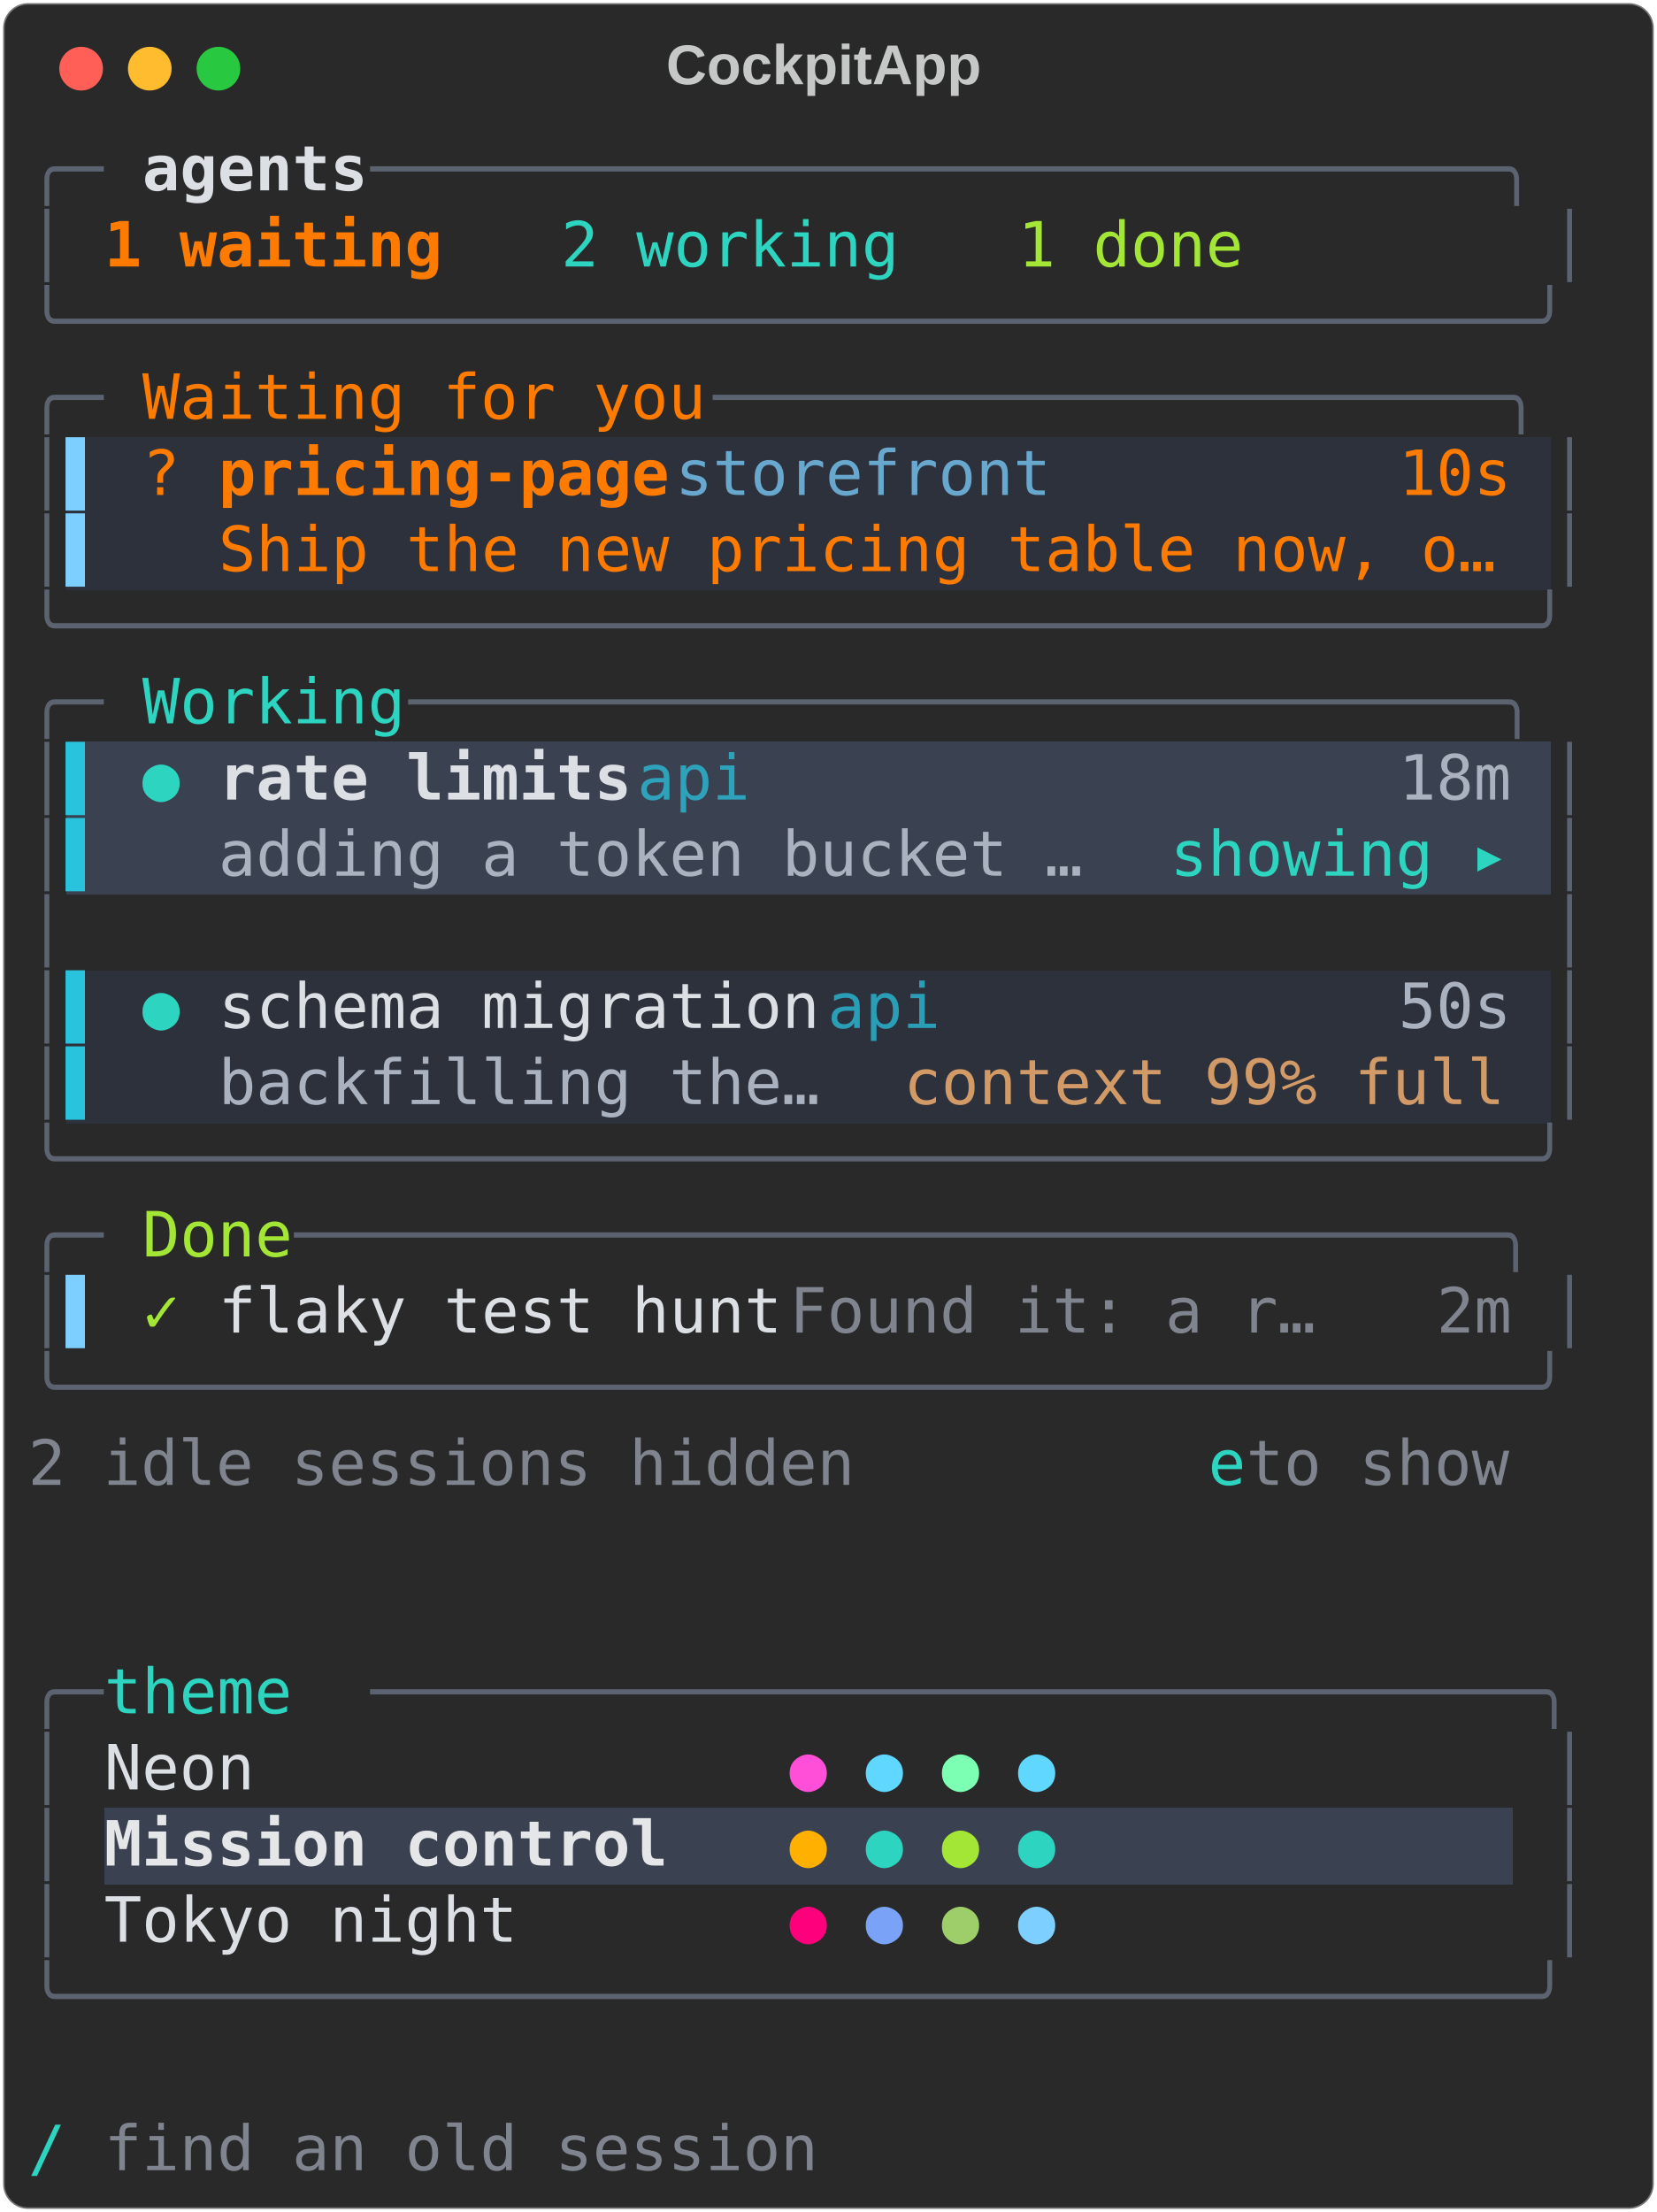
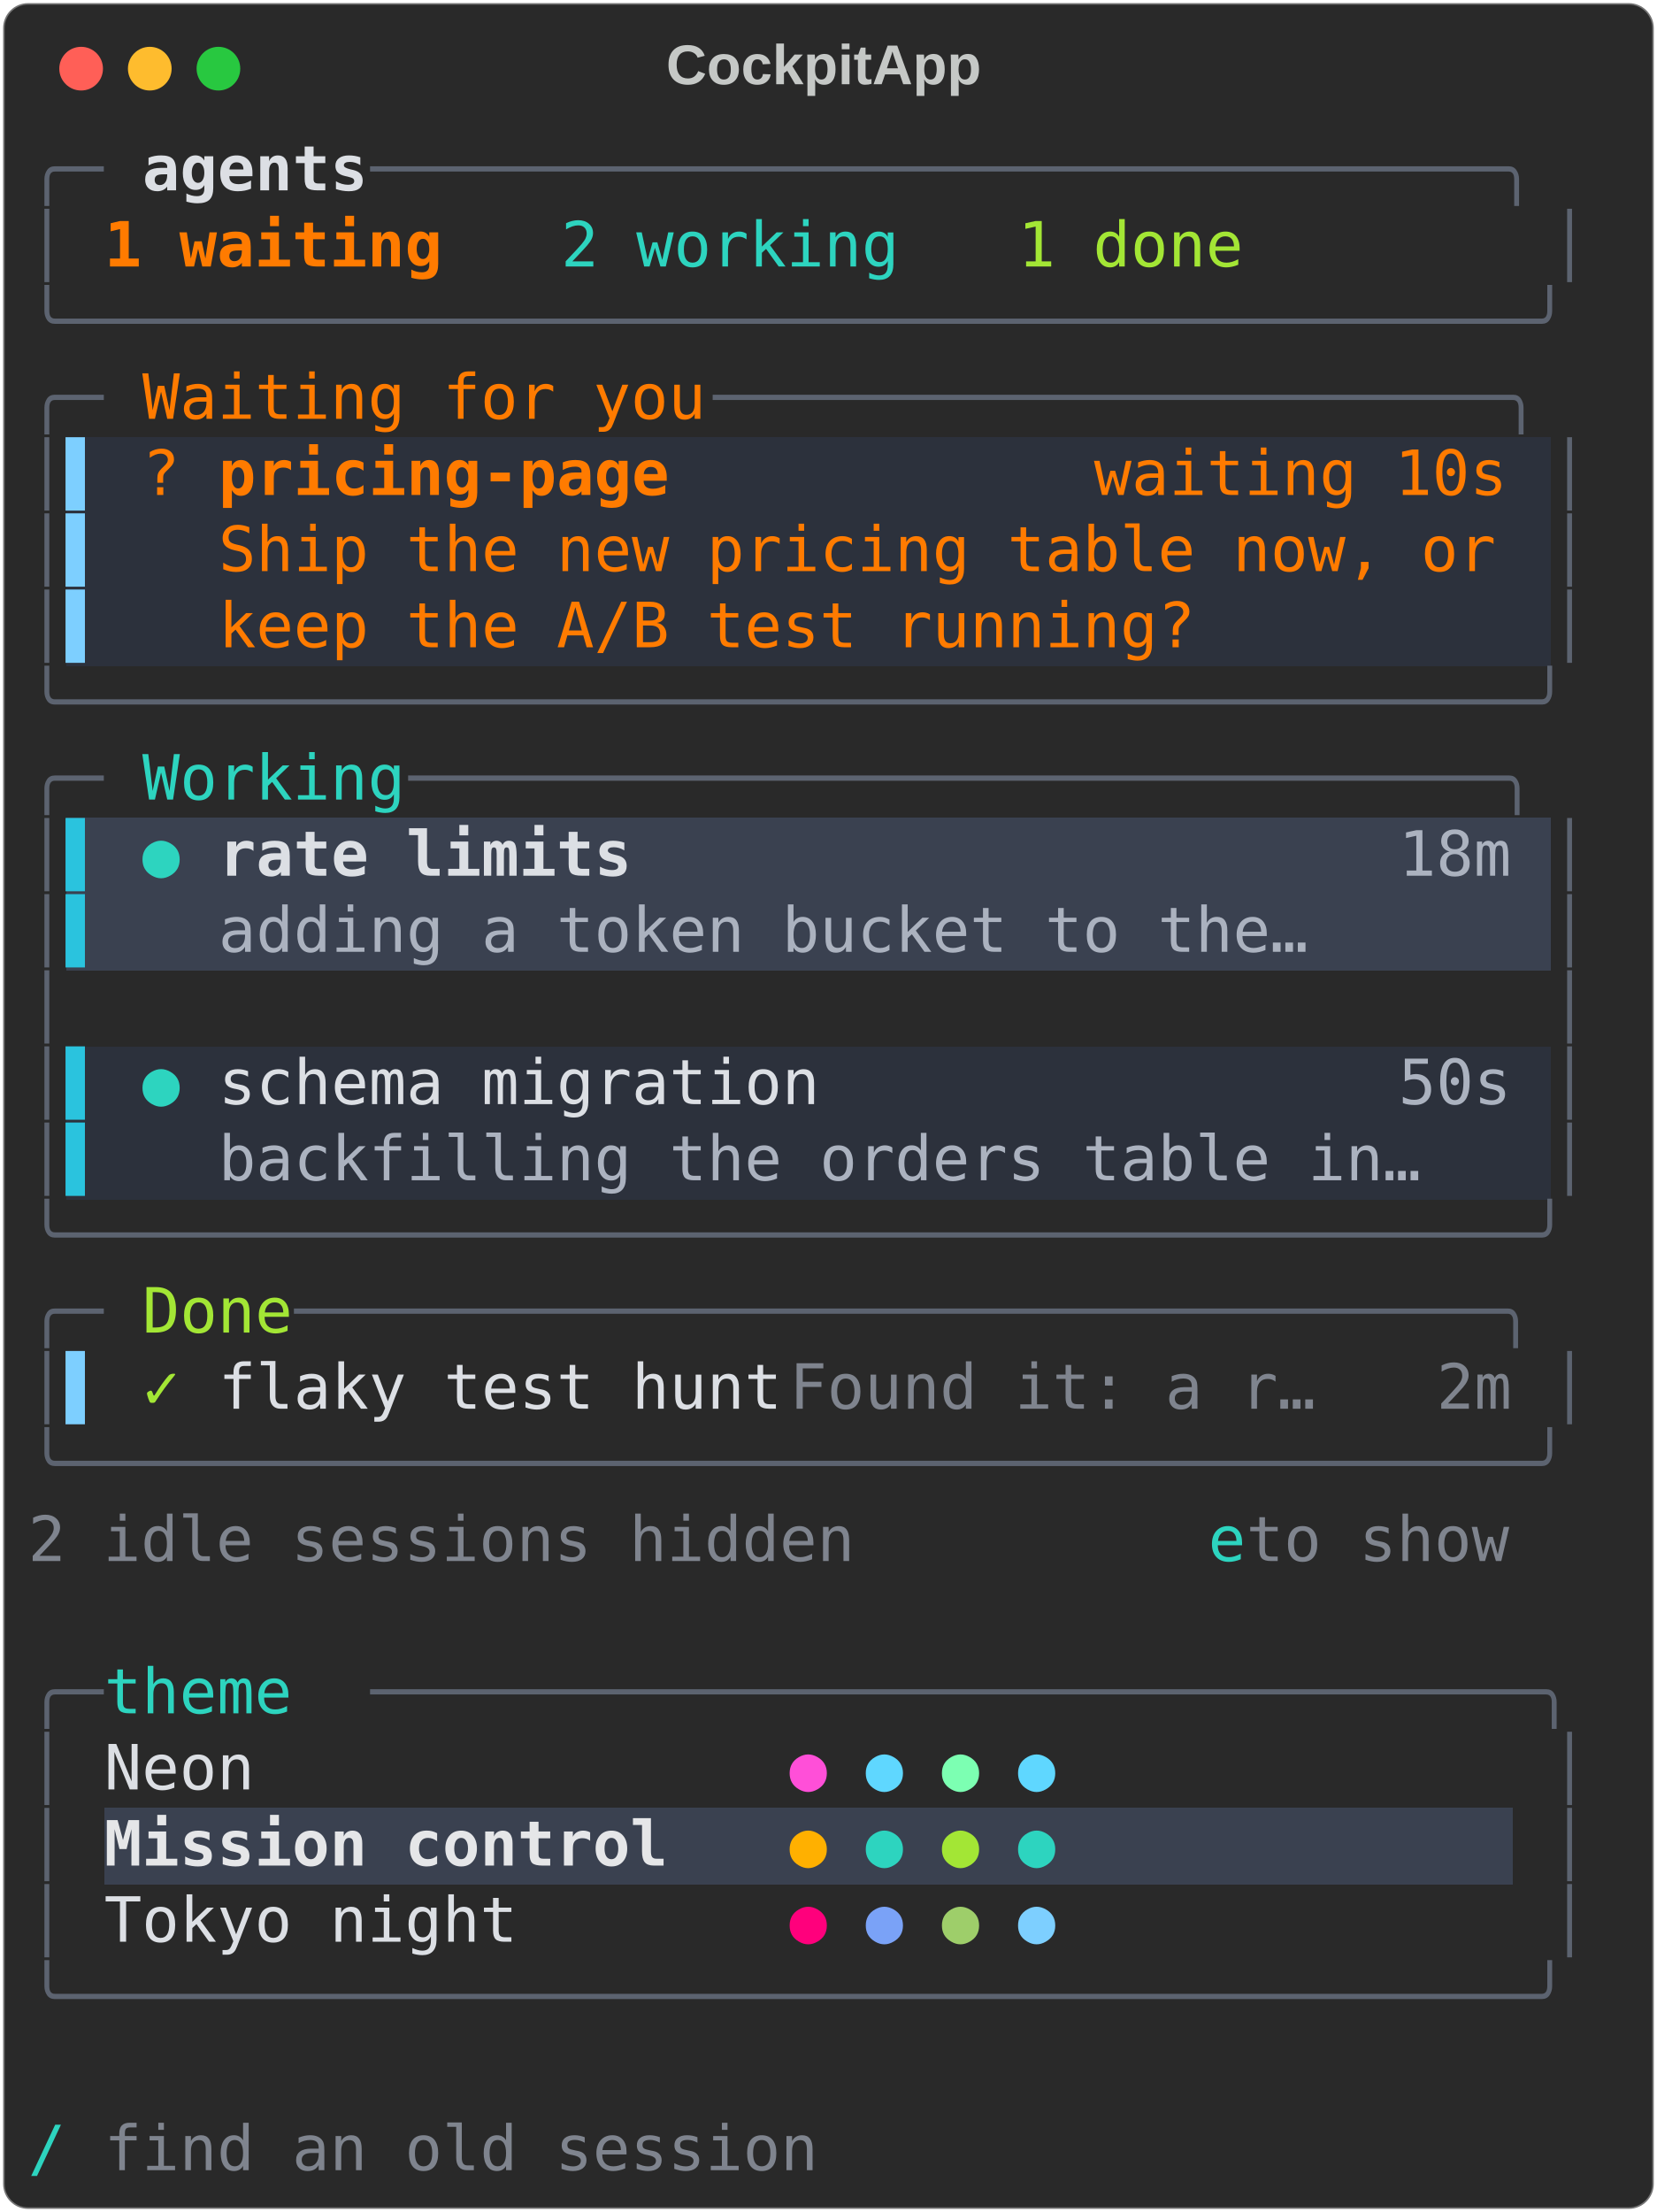
<svg xmlns="http://www.w3.org/2000/svg" class="rich-terminal" viewBox="0 0 531 708.8">
  <style>

    @font-face {
        font-family: "Fira Code";
        src: local("FiraCode-Regular"),
                url("https://cdnjs.cloudflare.com/ajax/libs/firacode/6.2.0/woff2/FiraCode-Regular.woff2") format("woff2"),
                url("https://cdnjs.cloudflare.com/ajax/libs/firacode/6.2.0/woff/FiraCode-Regular.woff") format("woff");
        font-style: normal;
        font-weight: 400;
    }
    @font-face {
        font-family: "Fira Code";
        src: local("FiraCode-Bold"),
                url("https://cdnjs.cloudflare.com/ajax/libs/firacode/6.2.0/woff2/FiraCode-Bold.woff2") format("woff2"),
                url("https://cdnjs.cloudflare.com/ajax/libs/firacode/6.2.0/woff/FiraCode-Bold.woff") format("woff");
        font-style: bold;
        font-weight: 700;
    }

    .terminal-matrix {
        font-family: Fira Code, monospace;
        font-size: 20px;
        line-height: 24.4px;
        font-variant-east-asian: full-width;
    }

    .terminal-title {
        font-size: 18px;
        font-weight: bold;
        font-family: arial;
    }

    .terminal-r1 { fill: #5c6370 }
.terminal-r2 { fill: #dcdfe4;font-weight: bold }
.terminal-r3 { fill: #c5c8c6 }
.terminal-r4 { fill: #ff7b00;font-weight: bold }
.terminal-r5 { fill: #2dd4bf }
.terminal-r6 { fill: #a3e635 }
.terminal-r7 { fill: #ff7b00 }
.terminal-r8 { fill: #7dcfff }
- .terminal-r9 { fill: #69a8ce }
- .terminal-r10 { fill: #2ac3de }
- .terminal-r11 { fill: #2ea2ba }
- .terminal-r12 { fill: #abb2bf }
- .terminal-r13 { fill: #dcdfe4 }
- .terminal-r14 { fill: #2a9eb6 }
- .terminal-r15 { fill: #d19a66 }
- .terminal-r16 { fill: #7f848e }
- .terminal-r17 { fill: #ff4fd8 }
- .terminal-r18 { fill: #5fd7ff }
- .terminal-r19 { fill: #7cffb2 }
- .terminal-r20 { fill: #e5e6e8;font-weight: bold }
- .terminal-r21 { fill: #ffb000;font-weight: bold }
- .terminal-r22 { fill: #2dd4bf;font-weight: bold }
- .terminal-r23 { fill: #a3e635;font-weight: bold }
- .terminal-r24 { fill: #ff007c }
- .terminal-r25 { fill: #7aa2f7 }
- .terminal-r26 { fill: #9ece6a }
+ .terminal-r9 { fill: #2ac3de }
+ .terminal-r10 { fill: #abb2bf }
+ .terminal-r11 { fill: #dcdfe4 }
+ .terminal-r12 { fill: #7f848e }
+ .terminal-r13 { fill: #ff4fd8 }
+ .terminal-r14 { fill: #5fd7ff }
+ .terminal-r15 { fill: #7cffb2 }
+ .terminal-r16 { fill: #e5e6e8;font-weight: bold }
+ .terminal-r17 { fill: #ffb000;font-weight: bold }
+ .terminal-r18 { fill: #2dd4bf;font-weight: bold }
+ .terminal-r19 { fill: #a3e635;font-weight: bold }
+ .terminal-r20 { fill: #ff007c }
+ .terminal-r21 { fill: #7aa2f7 }
+ .terminal-r22 { fill: #9ece6a }
    </style>
  <defs>
    <clipPath id="terminal-clip-terminal">
      <rect x="0" y="0" width="511.4" height="657.8" />
    </clipPath>
    <clipPath id="terminal-line-0">
      <rect x="0" y="1.5" width="512.4" height="24.65" />
    </clipPath>
    <clipPath id="terminal-line-1">
      <rect x="0" y="25.9" width="512.4" height="24.65" />
    </clipPath>
    <clipPath id="terminal-line-2">
      <rect x="0" y="50.3" width="512.4" height="24.65" />
    </clipPath>
    <clipPath id="terminal-line-3">
      <rect x="0" y="74.7" width="512.4" height="24.65" />
    </clipPath>
    <clipPath id="terminal-line-4">
      <rect x="0" y="99.1" width="512.4" height="24.65" />
    </clipPath>
    <clipPath id="terminal-line-5">
      <rect x="0" y="123.5" width="512.4" height="24.65" />
    </clipPath>
    <clipPath id="terminal-line-6">
      <rect x="0" y="147.9" width="512.4" height="24.65" />
    </clipPath>
    <clipPath id="terminal-line-7">
      <rect x="0" y="172.3" width="512.4" height="24.65" />
    </clipPath>
    <clipPath id="terminal-line-8">
      <rect x="0" y="196.7" width="512.4" height="24.65" />
    </clipPath>
    <clipPath id="terminal-line-9">
      <rect x="0" y="221.1" width="512.4" height="24.65" />
    </clipPath>
    <clipPath id="terminal-line-10">
      <rect x="0" y="245.5" width="512.4" height="24.65" />
    </clipPath>
    <clipPath id="terminal-line-11">
      <rect x="0" y="269.9" width="512.4" height="24.65" />
    </clipPath>
    <clipPath id="terminal-line-12">
      <rect x="0" y="294.3" width="512.4" height="24.65" />
    </clipPath>
    <clipPath id="terminal-line-13">
      <rect x="0" y="318.7" width="512.4" height="24.65" />
    </clipPath>
    <clipPath id="terminal-line-14">
      <rect x="0" y="343.1" width="512.4" height="24.65" />
    </clipPath>
    <clipPath id="terminal-line-15">
      <rect x="0" y="367.5" width="512.4" height="24.65" />
    </clipPath>
    <clipPath id="terminal-line-16">
      <rect x="0" y="391.9" width="512.4" height="24.65" />
    </clipPath>
    <clipPath id="terminal-line-17">
      <rect x="0" y="416.3" width="512.4" height="24.65" />
    </clipPath>
    <clipPath id="terminal-line-18">
      <rect x="0" y="440.7" width="512.4" height="24.65" />
    </clipPath>
    <clipPath id="terminal-line-19">
      <rect x="0" y="465.1" width="512.4" height="24.65" />
    </clipPath>
    <clipPath id="terminal-line-20">
      <rect x="0" y="489.5" width="512.4" height="24.65" />
    </clipPath>
    <clipPath id="terminal-line-21">
      <rect x="0" y="513.9" width="512.4" height="24.65" />
    </clipPath>
    <clipPath id="terminal-line-22">
      <rect x="0" y="538.3" width="512.4" height="24.65" />
    </clipPath>
    <clipPath id="terminal-line-23">
      <rect x="0" y="562.7" width="512.4" height="24.65" />
    </clipPath>
    <clipPath id="terminal-line-24">
      <rect x="0" y="587.1" width="512.4" height="24.65" />
    </clipPath>
    <clipPath id="terminal-line-25">
      <rect x="0" y="611.5" width="512.4" height="24.65" />
    </clipPath>
  </defs>
  <rect fill="#292929" stroke="rgba(255,255,255,0.35)" stroke-width="1" x="1" y="1" width="529" height="706.8" rx="8" />
  <text class="terminal-title" fill="#c5c8c6" text-anchor="middle" x="264" y="27">CockpitApp</text>
  <g transform="translate(26,22)">
    <circle cx="0" cy="0" r="7" fill="#ff5f57" />
    <circle cx="22" cy="0" r="7" fill="#febc2e" />
    <circle cx="44" cy="0" r="7" fill="#28c840" />
  </g>
  <g transform="translate(9, 41)" clip-path="url(#terminal-clip-terminal)">
    <rect fill="#2c313c" x="12.2" y="99.1" width="12.2" height="24.65" shape-rendering="crispEdges" />
    <rect fill="#2c313c" x="24.4" y="99.1" width="12.2" height="24.65" shape-rendering="crispEdges" />
    <rect fill="#2c313c" x="36.6" y="99.1" width="24.4" height="24.65" shape-rendering="crispEdges" />
    <rect fill="#2c313c" x="61" y="99.1" width="146.4" height="24.65" shape-rendering="crispEdges" />
-     <rect fill="#2c313c" x="207.4" y="99.1" width="146.4" height="24.65" shape-rendering="crispEdges" />
-     <rect fill="#2c313c" x="353.8" y="99.1" width="85.4" height="24.65" shape-rendering="crispEdges" />
-     <rect fill="#2c313c" x="439.2" y="99.1" width="48.8" height="24.65" shape-rendering="crispEdges" />
+     <rect fill="#2c313c" x="207.4" y="99.1" width="134.2" height="24.65" shape-rendering="crispEdges" />
+     <rect fill="#2c313c" x="341.6" y="99.1" width="146.4" height="24.65" shape-rendering="crispEdges" />
    <rect fill="#2c313c" x="12.2" y="123.5" width="12.2" height="24.65" shape-rendering="crispEdges" />
    <rect fill="#2c313c" x="24.4" y="123.5" width="36.6" height="24.65" shape-rendering="crispEdges" />
    <rect fill="#2c313c" x="61" y="123.5" width="414.8" height="24.65" shape-rendering="crispEdges" />
    <rect fill="#2c313c" x="475.8" y="123.5" width="12.2" height="24.65" shape-rendering="crispEdges" />
-     <rect fill="#3a4150" x="12.2" y="196.7" width="12.2" height="24.65" shape-rendering="crispEdges" />
-     <rect fill="#3a4150" x="24.4" y="196.7" width="12.2" height="24.65" shape-rendering="crispEdges" />
-     <rect fill="#3a4150" x="36.6" y="196.7" width="24.4" height="24.65" shape-rendering="crispEdges" />
-     <rect fill="#3a4150" x="61" y="196.7" width="134.2" height="24.65" shape-rendering="crispEdges" />
-     <rect fill="#3a4150" x="195.2" y="196.7" width="61" height="24.65" shape-rendering="crispEdges" />
-     <rect fill="#3a4150" x="256.2" y="196.7" width="183" height="24.65" shape-rendering="crispEdges" />
-     <rect fill="#3a4150" x="439.2" y="196.7" width="48.8" height="24.65" shape-rendering="crispEdges" />
+     <rect fill="#2c313c" x="12.2" y="147.9" width="12.2" height="24.65" shape-rendering="crispEdges" />
+     <rect fill="#2c313c" x="24.4" y="147.9" width="36.6" height="24.65" shape-rendering="crispEdges" />
+     <rect fill="#2c313c" x="61" y="147.9" width="317.2" height="24.65" shape-rendering="crispEdges" />
+     <rect fill="#2c313c" x="378.2" y="147.9" width="109.8" height="24.65" shape-rendering="crispEdges" />
    <rect fill="#3a4150" x="12.2" y="221.1" width="12.2" height="24.65" shape-rendering="crispEdges" />
-     <rect fill="#3a4150" x="24.4" y="221.1" width="36.6" height="24.65" shape-rendering="crispEdges" />
-     <rect fill="#3a4150" x="61" y="221.1" width="280.6" height="24.65" shape-rendering="crispEdges" />
-     <rect fill="#3a4150" x="341.6" y="221.1" width="24.4" height="24.65" shape-rendering="crispEdges" />
-     <rect fill="#3a4150" x="366" y="221.1" width="109.8" height="24.65" shape-rendering="crispEdges" />
-     <rect fill="#3a4150" x="475.8" y="221.1" width="12.2" height="24.65" shape-rendering="crispEdges" />
-     <rect fill="#2c313c" x="12.2" y="269.9" width="12.2" height="24.65" shape-rendering="crispEdges" />
-     <rect fill="#2c313c" x="24.4" y="269.9" width="12.2" height="24.65" shape-rendering="crispEdges" />
-     <rect fill="#2c313c" x="36.6" y="269.9" width="24.4" height="24.65" shape-rendering="crispEdges" />
-     <rect fill="#2c313c" x="61" y="269.9" width="195.2" height="24.65" shape-rendering="crispEdges" />
-     <rect fill="#2c313c" x="256.2" y="269.9" width="61" height="24.65" shape-rendering="crispEdges" />
-     <rect fill="#2c313c" x="317.2" y="269.9" width="122" height="24.65" shape-rendering="crispEdges" />
-     <rect fill="#2c313c" x="439.2" y="269.9" width="48.8" height="24.65" shape-rendering="crispEdges" />
+     <rect fill="#3a4150" x="24.4" y="221.1" width="12.2" height="24.65" shape-rendering="crispEdges" />
+     <rect fill="#3a4150" x="36.6" y="221.1" width="24.4" height="24.65" shape-rendering="crispEdges" />
+     <rect fill="#3a4150" x="61" y="221.1" width="134.2" height="24.65" shape-rendering="crispEdges" />
+     <rect fill="#3a4150" x="195.2" y="221.1" width="244" height="24.65" shape-rendering="crispEdges" />
+     <rect fill="#3a4150" x="439.2" y="221.1" width="48.8" height="24.65" shape-rendering="crispEdges" />
+     <rect fill="#3a4150" x="12.2" y="245.5" width="12.2" height="24.65" shape-rendering="crispEdges" />
+     <rect fill="#3a4150" x="24.4" y="245.5" width="36.6" height="24.65" shape-rendering="crispEdges" />
+     <rect fill="#3a4150" x="61" y="245.5" width="353.8" height="24.65" shape-rendering="crispEdges" />
+     <rect fill="#3a4150" x="414.8" y="245.5" width="73.2" height="24.65" shape-rendering="crispEdges" />
    <rect fill="#2c313c" x="12.2" y="294.3" width="12.2" height="24.65" shape-rendering="crispEdges" />
-     <rect fill="#2c313c" x="24.4" y="294.3" width="36.6" height="24.65" shape-rendering="crispEdges" />
+     <rect fill="#2c313c" x="24.4" y="294.3" width="12.2" height="24.65" shape-rendering="crispEdges" />
+     <rect fill="#2c313c" x="36.6" y="294.3" width="24.4" height="24.65" shape-rendering="crispEdges" />
    <rect fill="#2c313c" x="61" y="294.3" width="195.2" height="24.65" shape-rendering="crispEdges" />
-     <rect fill="#2c313c" x="256.2" y="294.3" width="24.4" height="24.65" shape-rendering="crispEdges" />
-     <rect fill="#2c313c" x="280.6" y="294.3" width="195.2" height="24.65" shape-rendering="crispEdges" />
-     <rect fill="#2c313c" x="475.8" y="294.3" width="12.2" height="24.65" shape-rendering="crispEdges" />
+     <rect fill="#2c313c" x="256.2" y="294.3" width="183" height="24.65" shape-rendering="crispEdges" />
+     <rect fill="#2c313c" x="439.2" y="294.3" width="48.8" height="24.65" shape-rendering="crispEdges" />
+     <rect fill="#2c313c" x="12.2" y="318.7" width="12.2" height="24.65" shape-rendering="crispEdges" />
+     <rect fill="#2c313c" x="24.4" y="318.7" width="36.6" height="24.65" shape-rendering="crispEdges" />
+     <rect fill="#2c313c" x="61" y="318.7" width="390.4" height="24.65" shape-rendering="crispEdges" />
+     <rect fill="#2c313c" x="451.4" y="318.7" width="36.6" height="24.65" shape-rendering="crispEdges" />
    <rect fill="#3a4150" x="24.4" y="538.3" width="219.6" height="24.65" shape-rendering="crispEdges" />
    <rect fill="#3a4150" x="244" y="538.3" width="24.4" height="24.65" shape-rendering="crispEdges" />
    <rect fill="#3a4150" x="268.4" y="538.3" width="24.4" height="24.65" shape-rendering="crispEdges" />
    <rect fill="#3a4150" x="292.8" y="538.3" width="24.4" height="24.65" shape-rendering="crispEdges" />
    <rect fill="#3a4150" x="317.2" y="538.3" width="24.4" height="24.65" shape-rendering="crispEdges" />
    <rect fill="#3a4150" x="341.6" y="538.3" width="134.2" height="24.65" shape-rendering="crispEdges" />
    <g class="terminal-matrix">
      <text class="terminal-r1" x="0" y="20" textLength="36.6" clip-path="url(#terminal-line-0)">╭─ </text>
      <text class="terminal-r2" x="36.6" y="20" textLength="73.2" clip-path="url(#terminal-line-0)">agents</text>
      <text class="terminal-r1" x="109.8" y="20" textLength="390.4" clip-path="url(#terminal-line-0)"> ──────────────────────────────╮</text>
      <text class="terminal-r3" x="512.4" y="20" textLength="12.2" clip-path="url(#terminal-line-0)">
</text>
      <text class="terminal-r1" x="0" y="44.4" textLength="12.2" clip-path="url(#terminal-line-1)">│</text>
      <text class="terminal-r4" x="24.4" y="44.4" textLength="109.8" clip-path="url(#terminal-line-1)">1 waiting</text>
      <text class="terminal-r5" x="170.8" y="44.4" textLength="109.8" clip-path="url(#terminal-line-1)">2 working</text>
      <text class="terminal-r6" x="317.2" y="44.4" textLength="73.2" clip-path="url(#terminal-line-1)">1 done</text>
      <text class="terminal-r1" x="488" y="44.4" textLength="12.2" clip-path="url(#terminal-line-1)">│</text>
      <text class="terminal-r3" x="512.4" y="44.4" textLength="12.2" clip-path="url(#terminal-line-1)">
</text>
      <text class="terminal-r1" x="0" y="68.8" textLength="500.2" clip-path="url(#terminal-line-2)">╰───────────────────────────────────────╯</text>
      <text class="terminal-r3" x="512.4" y="68.8" textLength="12.2" clip-path="url(#terminal-line-2)">
</text>
      <text class="terminal-r1" x="0" y="93.2" textLength="36.6" clip-path="url(#terminal-line-3)">╭─ </text>
      <text class="terminal-r7" x="36.6" y="93.2" textLength="183" clip-path="url(#terminal-line-3)">Waiting for you</text>
      <text class="terminal-r1" x="219.6" y="93.2" textLength="280.6" clip-path="url(#terminal-line-3)"> ─────────────────────╮</text>
      <text class="terminal-r3" x="512.4" y="93.2" textLength="12.2" clip-path="url(#terminal-line-3)">
</text>
      <text class="terminal-r1" x="0" y="117.6" textLength="12.2" clip-path="url(#terminal-line-4)">│</text>
      <text class="terminal-r8" x="12.2" y="117.6" textLength="12.2" clip-path="url(#terminal-line-4)">▌</text>
      <text class="terminal-r7" x="36.6" y="117.6" textLength="24.4" clip-path="url(#terminal-line-4)">? </text>
      <text class="terminal-r4" x="61" y="117.6" textLength="146.4" clip-path="url(#terminal-line-4)">pricing-page</text>
-       <text class="terminal-r9" x="207.4" y="117.6" textLength="146.4" clip-path="url(#terminal-line-4)">  storefront</text>
-       <text class="terminal-r7" x="439.2" y="117.6" textLength="48.8" clip-path="url(#terminal-line-4)">10s </text>
+       <text class="terminal-r7" x="341.6" y="117.6" textLength="146.4" clip-path="url(#terminal-line-4)">waiting 10s </text>
      <text class="terminal-r1" x="488" y="117.6" textLength="12.2" clip-path="url(#terminal-line-4)">│</text>
      <text class="terminal-r3" x="512.4" y="117.6" textLength="12.2" clip-path="url(#terminal-line-4)">
</text>
      <text class="terminal-r1" x="0" y="142" textLength="12.2" clip-path="url(#terminal-line-5)">│</text>
      <text class="terminal-r8" x="12.2" y="142" textLength="12.2" clip-path="url(#terminal-line-5)">▌</text>
-       <text class="terminal-r7" x="61" y="142" textLength="414.8" clip-path="url(#terminal-line-5)">Ship the new pricing table now, o…</text>
+       <text class="terminal-r7" x="61" y="142" textLength="414.8" clip-path="url(#terminal-line-5)">Ship the new pricing table now, or</text>
      <text class="terminal-r1" x="488" y="142" textLength="12.2" clip-path="url(#terminal-line-5)">│</text>
      <text class="terminal-r3" x="512.4" y="142" textLength="12.2" clip-path="url(#terminal-line-5)">
</text>
-       <text class="terminal-r1" x="0" y="166.4" textLength="500.2" clip-path="url(#terminal-line-6)">╰───────────────────────────────────────╯</text>
+       <text class="terminal-r1" x="0" y="166.4" textLength="12.2" clip-path="url(#terminal-line-6)">│</text>
+       <text class="terminal-r8" x="12.2" y="166.4" textLength="12.2" clip-path="url(#terminal-line-6)">▌</text>
+       <text class="terminal-r7" x="61" y="166.4" textLength="317.2" clip-path="url(#terminal-line-6)">keep the A/B test running?</text>
+       <text class="terminal-r1" x="488" y="166.4" textLength="12.2" clip-path="url(#terminal-line-6)">│</text>
      <text class="terminal-r3" x="512.4" y="166.4" textLength="12.2" clip-path="url(#terminal-line-6)">
</text>
-       <text class="terminal-r1" x="0" y="190.8" textLength="36.6" clip-path="url(#terminal-line-7)">╭─ </text>
-       <text class="terminal-r5" x="36.6" y="190.8" textLength="85.4" clip-path="url(#terminal-line-7)">Working</text>
-       <text class="terminal-r1" x="122" y="190.8" textLength="378.2" clip-path="url(#terminal-line-7)"> ─────────────────────────────╮</text>
+       <text class="terminal-r1" x="0" y="190.8" textLength="500.2" clip-path="url(#terminal-line-7)">╰───────────────────────────────────────╯</text>
      <text class="terminal-r3" x="512.4" y="190.8" textLength="12.2" clip-path="url(#terminal-line-7)">
</text>
-       <text class="terminal-r1" x="0" y="215.2" textLength="12.2" clip-path="url(#terminal-line-8)">│</text>
-       <text class="terminal-r10" x="12.2" y="215.2" textLength="12.2" clip-path="url(#terminal-line-8)">▌</text>
-       <text class="terminal-r5" x="36.6" y="215.2" textLength="24.4" clip-path="url(#terminal-line-8)">● </text>
-       <text class="terminal-r2" x="61" y="215.2" textLength="134.2" clip-path="url(#terminal-line-8)">rate limits</text>
-       <text class="terminal-r11" x="195.2" y="215.2" textLength="61" clip-path="url(#terminal-line-8)">  api</text>
-       <text class="terminal-r12" x="439.2" y="215.2" textLength="48.8" clip-path="url(#terminal-line-8)">18m </text>
-       <text class="terminal-r1" x="488" y="215.2" textLength="12.2" clip-path="url(#terminal-line-8)">│</text>
+       <text class="terminal-r1" x="0" y="215.2" textLength="36.6" clip-path="url(#terminal-line-8)">╭─ </text>
+       <text class="terminal-r5" x="36.6" y="215.2" textLength="85.4" clip-path="url(#terminal-line-8)">Working</text>
+       <text class="terminal-r1" x="122" y="215.2" textLength="378.2" clip-path="url(#terminal-line-8)"> ─────────────────────────────╮</text>
      <text class="terminal-r3" x="512.4" y="215.2" textLength="12.2" clip-path="url(#terminal-line-8)">
</text>
      <text class="terminal-r1" x="0" y="239.6" textLength="12.2" clip-path="url(#terminal-line-9)">│</text>
-       <text class="terminal-r10" x="12.2" y="239.6" textLength="12.2" clip-path="url(#terminal-line-9)">▌</text>
-       <text class="terminal-r12" x="61" y="239.6" textLength="280.6" clip-path="url(#terminal-line-9)">adding a token bucket …</text>
-       <text class="terminal-r5" x="366" y="239.6" textLength="109.8" clip-path="url(#terminal-line-9)">showing ▸</text>
+       <text class="terminal-r9" x="12.2" y="239.6" textLength="12.2" clip-path="url(#terminal-line-9)">▌</text>
+       <text class="terminal-r5" x="36.6" y="239.6" textLength="24.4" clip-path="url(#terminal-line-9)">● </text>
+       <text class="terminal-r2" x="61" y="239.6" textLength="134.2" clip-path="url(#terminal-line-9)">rate limits</text>
+       <text class="terminal-r10" x="439.2" y="239.6" textLength="48.8" clip-path="url(#terminal-line-9)">18m </text>
      <text class="terminal-r1" x="488" y="239.6" textLength="12.2" clip-path="url(#terminal-line-9)">│</text>
      <text class="terminal-r3" x="512.4" y="239.6" textLength="12.2" clip-path="url(#terminal-line-9)">
</text>
      <text class="terminal-r1" x="0" y="264" textLength="12.2" clip-path="url(#terminal-line-10)">│</text>
+       <text class="terminal-r9" x="12.2" y="264" textLength="12.2" clip-path="url(#terminal-line-10)">▌</text>
+       <text class="terminal-r10" x="61" y="264" textLength="353.8" clip-path="url(#terminal-line-10)">adding a token bucket to the…</text>
      <text class="terminal-r1" x="488" y="264" textLength="12.2" clip-path="url(#terminal-line-10)">│</text>
      <text class="terminal-r3" x="512.4" y="264" textLength="12.2" clip-path="url(#terminal-line-10)">
</text>
      <text class="terminal-r1" x="0" y="288.4" textLength="12.2" clip-path="url(#terminal-line-11)">│</text>
-       <text class="terminal-r10" x="12.2" y="288.4" textLength="12.2" clip-path="url(#terminal-line-11)">▌</text>
-       <text class="terminal-r5" x="36.6" y="288.4" textLength="24.4" clip-path="url(#terminal-line-11)">● </text>
-       <text class="terminal-r13" x="61" y="288.4" textLength="195.2" clip-path="url(#terminal-line-11)">schema migration</text>
-       <text class="terminal-r14" x="256.2" y="288.4" textLength="61" clip-path="url(#terminal-line-11)">  api</text>
-       <text class="terminal-r12" x="439.2" y="288.4" textLength="48.8" clip-path="url(#terminal-line-11)">50s </text>
      <text class="terminal-r1" x="488" y="288.4" textLength="12.2" clip-path="url(#terminal-line-11)">│</text>
      <text class="terminal-r3" x="512.4" y="288.4" textLength="12.2" clip-path="url(#terminal-line-11)">
</text>
      <text class="terminal-r1" x="0" y="312.8" textLength="12.2" clip-path="url(#terminal-line-12)">│</text>
-       <text class="terminal-r10" x="12.2" y="312.8" textLength="12.2" clip-path="url(#terminal-line-12)">▌</text>
-       <text class="terminal-r12" x="61" y="312.8" textLength="195.2" clip-path="url(#terminal-line-12)">backfilling the…</text>
-       <text class="terminal-r15" x="280.6" y="312.8" textLength="195.2" clip-path="url(#terminal-line-12)">context 99% full</text>
+       <text class="terminal-r9" x="12.2" y="312.8" textLength="12.2" clip-path="url(#terminal-line-12)">▌</text>
+       <text class="terminal-r5" x="36.6" y="312.8" textLength="24.4" clip-path="url(#terminal-line-12)">● </text>
+       <text class="terminal-r11" x="61" y="312.8" textLength="195.2" clip-path="url(#terminal-line-12)">schema migration</text>
+       <text class="terminal-r10" x="439.2" y="312.8" textLength="48.8" clip-path="url(#terminal-line-12)">50s </text>
      <text class="terminal-r1" x="488" y="312.8" textLength="12.2" clip-path="url(#terminal-line-12)">│</text>
      <text class="terminal-r3" x="512.4" y="312.8" textLength="12.2" clip-path="url(#terminal-line-12)">
</text>
-       <text class="terminal-r1" x="0" y="337.2" textLength="500.2" clip-path="url(#terminal-line-13)">╰───────────────────────────────────────╯</text>
+       <text class="terminal-r1" x="0" y="337.2" textLength="12.2" clip-path="url(#terminal-line-13)">│</text>
+       <text class="terminal-r9" x="12.2" y="337.2" textLength="12.2" clip-path="url(#terminal-line-13)">▌</text>
+       <text class="terminal-r10" x="61" y="337.2" textLength="390.4" clip-path="url(#terminal-line-13)">backfilling the orders table in…</text>
+       <text class="terminal-r1" x="488" y="337.2" textLength="12.2" clip-path="url(#terminal-line-13)">│</text>
      <text class="terminal-r3" x="512.4" y="337.2" textLength="12.2" clip-path="url(#terminal-line-13)">
</text>
-       <text class="terminal-r1" x="0" y="361.6" textLength="36.6" clip-path="url(#terminal-line-14)">╭─ </text>
-       <text class="terminal-r6" x="36.6" y="361.6" textLength="48.8" clip-path="url(#terminal-line-14)">Done</text>
-       <text class="terminal-r1" x="85.4" y="361.6" textLength="414.8" clip-path="url(#terminal-line-14)"> ────────────────────────────────╮</text>
+       <text class="terminal-r1" x="0" y="361.6" textLength="500.2" clip-path="url(#terminal-line-14)">╰───────────────────────────────────────╯</text>
      <text class="terminal-r3" x="512.4" y="361.6" textLength="12.2" clip-path="url(#terminal-line-14)">
</text>
-       <text class="terminal-r1" x="0" y="386" textLength="12.2" clip-path="url(#terminal-line-15)">│</text>
-       <text class="terminal-r8" x="12.2" y="386" textLength="12.2" clip-path="url(#terminal-line-15)">▌</text>
-       <text class="terminal-r6" x="36.6" y="386" textLength="24.4" clip-path="url(#terminal-line-15)">✓ </text>
-       <text class="terminal-r13" x="61" y="386" textLength="183" clip-path="url(#terminal-line-15)">flaky test hunt</text>
-       <text class="terminal-r16" x="244" y="386" textLength="195.2" clip-path="url(#terminal-line-15)">  Found it: a r…</text>
-       <text class="terminal-r16" x="451.4" y="386" textLength="36.6" clip-path="url(#terminal-line-15)">2m </text>
-       <text class="terminal-r1" x="488" y="386" textLength="12.2" clip-path="url(#terminal-line-15)">│</text>
+       <text class="terminal-r1" x="0" y="386" textLength="36.6" clip-path="url(#terminal-line-15)">╭─ </text>
+       <text class="terminal-r6" x="36.6" y="386" textLength="48.8" clip-path="url(#terminal-line-15)">Done</text>
+       <text class="terminal-r1" x="85.4" y="386" textLength="414.8" clip-path="url(#terminal-line-15)"> ────────────────────────────────╮</text>
      <text class="terminal-r3" x="512.4" y="386" textLength="12.2" clip-path="url(#terminal-line-15)">
</text>
-       <text class="terminal-r1" x="0" y="410.4" textLength="500.2" clip-path="url(#terminal-line-16)">╰───────────────────────────────────────╯</text>
+       <text class="terminal-r1" x="0" y="410.4" textLength="12.2" clip-path="url(#terminal-line-16)">│</text>
+       <text class="terminal-r8" x="12.2" y="410.4" textLength="12.2" clip-path="url(#terminal-line-16)">▌</text>
+       <text class="terminal-r6" x="36.6" y="410.4" textLength="24.4" clip-path="url(#terminal-line-16)">✓ </text>
+       <text class="terminal-r11" x="61" y="410.4" textLength="183" clip-path="url(#terminal-line-16)">flaky test hunt</text>
+       <text class="terminal-r12" x="244" y="410.4" textLength="195.2" clip-path="url(#terminal-line-16)">  Found it: a r…</text>
+       <text class="terminal-r12" x="451.4" y="410.4" textLength="36.6" clip-path="url(#terminal-line-16)">2m </text>
+       <text class="terminal-r1" x="488" y="410.4" textLength="12.2" clip-path="url(#terminal-line-16)">│</text>
      <text class="terminal-r3" x="512.4" y="410.4" textLength="12.2" clip-path="url(#terminal-line-16)">
</text>
-       <text class="terminal-r16" x="0" y="434.8" textLength="280.6" clip-path="url(#terminal-line-17)"> 2 idle sessions hidden</text>
-       <text class="terminal-r5" x="378.2" y="434.8" textLength="12.2" clip-path="url(#terminal-line-17)">e</text>
-       <text class="terminal-r16" x="390.4" y="434.8" textLength="109.8" clip-path="url(#terminal-line-17)"> to show </text>
+       <text class="terminal-r1" x="0" y="434.8" textLength="500.2" clip-path="url(#terminal-line-17)">╰───────────────────────────────────────╯</text>
      <text class="terminal-r3" x="512.4" y="434.8" textLength="12.2" clip-path="url(#terminal-line-17)">
</text>
+       <text class="terminal-r12" x="0" y="459.2" textLength="280.6" clip-path="url(#terminal-line-18)"> 2 idle sessions hidden</text>
+       <text class="terminal-r5" x="378.2" y="459.2" textLength="12.2" clip-path="url(#terminal-line-18)">e</text>
+       <text class="terminal-r12" x="390.4" y="459.2" textLength="109.8" clip-path="url(#terminal-line-18)"> to show </text>
      <text class="terminal-r3" x="512.4" y="459.2" textLength="12.2" clip-path="url(#terminal-line-18)">
</text>
      <text class="terminal-r3" x="512.4" y="483.6" textLength="12.2" clip-path="url(#terminal-line-19)">
</text>
      <text class="terminal-r1" x="0" y="508" textLength="24.4" clip-path="url(#terminal-line-20)">╭─</text>
      <text class="terminal-r5" x="24.4" y="508" textLength="85.4" clip-path="url(#terminal-line-20)"> theme </text>
      <text class="terminal-r1" x="109.8" y="508" textLength="390.4" clip-path="url(#terminal-line-20)">───────────────────────────────╮</text>
      <text class="terminal-r3" x="512.4" y="508" textLength="12.2" clip-path="url(#terminal-line-20)">
</text>
      <text class="terminal-r1" x="0" y="532.4" textLength="12.2" clip-path="url(#terminal-line-21)">│</text>
-       <text class="terminal-r13" x="24.4" y="532.4" textLength="219.6" clip-path="url(#terminal-line-21)"> Neon             </text>
-       <text class="terminal-r17" x="244" y="532.4" textLength="24.4" clip-path="url(#terminal-line-21)">● </text>
-       <text class="terminal-r18" x="268.4" y="532.4" textLength="24.4" clip-path="url(#terminal-line-21)">● </text>
-       <text class="terminal-r19" x="292.8" y="532.4" textLength="24.4" clip-path="url(#terminal-line-21)">● </text>
-       <text class="terminal-r18" x="317.2" y="532.4" textLength="24.4" clip-path="url(#terminal-line-21)">● </text>
+       <text class="terminal-r11" x="24.4" y="532.4" textLength="219.6" clip-path="url(#terminal-line-21)"> Neon             </text>
+       <text class="terminal-r13" x="244" y="532.4" textLength="24.4" clip-path="url(#terminal-line-21)">● </text>
+       <text class="terminal-r14" x="268.4" y="532.4" textLength="24.4" clip-path="url(#terminal-line-21)">● </text>
+       <text class="terminal-r15" x="292.8" y="532.4" textLength="24.4" clip-path="url(#terminal-line-21)">● </text>
+       <text class="terminal-r14" x="317.2" y="532.4" textLength="24.4" clip-path="url(#terminal-line-21)">● </text>
      <text class="terminal-r1" x="488" y="532.4" textLength="12.2" clip-path="url(#terminal-line-21)">│</text>
      <text class="terminal-r3" x="512.4" y="532.4" textLength="12.2" clip-path="url(#terminal-line-21)">
</text>
      <text class="terminal-r1" x="0" y="556.8" textLength="12.2" clip-path="url(#terminal-line-22)">│</text>
-       <text class="terminal-r20" x="24.4" y="556.8" textLength="219.6" clip-path="url(#terminal-line-22)"> Mission control  </text>
-       <text class="terminal-r21" x="244" y="556.8" textLength="24.4" clip-path="url(#terminal-line-22)">● </text>
-       <text class="terminal-r22" x="268.4" y="556.8" textLength="24.4" clip-path="url(#terminal-line-22)">● </text>
-       <text class="terminal-r23" x="292.8" y="556.8" textLength="24.4" clip-path="url(#terminal-line-22)">● </text>
-       <text class="terminal-r22" x="317.2" y="556.8" textLength="24.4" clip-path="url(#terminal-line-22)">● </text>
+       <text class="terminal-r16" x="24.4" y="556.8" textLength="219.6" clip-path="url(#terminal-line-22)"> Mission control  </text>
+       <text class="terminal-r17" x="244" y="556.8" textLength="24.4" clip-path="url(#terminal-line-22)">● </text>
+       <text class="terminal-r18" x="268.4" y="556.8" textLength="24.4" clip-path="url(#terminal-line-22)">● </text>
+       <text class="terminal-r19" x="292.8" y="556.8" textLength="24.4" clip-path="url(#terminal-line-22)">● </text>
+       <text class="terminal-r18" x="317.2" y="556.8" textLength="24.4" clip-path="url(#terminal-line-22)">● </text>
      <text class="terminal-r1" x="488" y="556.8" textLength="12.2" clip-path="url(#terminal-line-22)">│</text>
      <text class="terminal-r3" x="512.4" y="556.8" textLength="12.2" clip-path="url(#terminal-line-22)">
</text>
      <text class="terminal-r1" x="0" y="581.2" textLength="12.2" clip-path="url(#terminal-line-23)">│</text>
-       <text class="terminal-r13" x="24.4" y="581.2" textLength="219.6" clip-path="url(#terminal-line-23)"> Tokyo night      </text>
-       <text class="terminal-r24" x="244" y="581.2" textLength="24.4" clip-path="url(#terminal-line-23)">● </text>
-       <text class="terminal-r25" x="268.4" y="581.2" textLength="24.4" clip-path="url(#terminal-line-23)">● </text>
-       <text class="terminal-r26" x="292.8" y="581.2" textLength="24.4" clip-path="url(#terminal-line-23)">● </text>
+       <text class="terminal-r11" x="24.4" y="581.2" textLength="219.6" clip-path="url(#terminal-line-23)"> Tokyo night      </text>
+       <text class="terminal-r20" x="244" y="581.2" textLength="24.4" clip-path="url(#terminal-line-23)">● </text>
+       <text class="terminal-r21" x="268.4" y="581.2" textLength="24.4" clip-path="url(#terminal-line-23)">● </text>
+       <text class="terminal-r22" x="292.8" y="581.2" textLength="24.4" clip-path="url(#terminal-line-23)">● </text>
      <text class="terminal-r8" x="317.2" y="581.2" textLength="24.4" clip-path="url(#terminal-line-23)">● </text>
      <text class="terminal-r1" x="488" y="581.2" textLength="12.2" clip-path="url(#terminal-line-23)">│</text>
      <text class="terminal-r3" x="512.4" y="581.2" textLength="12.2" clip-path="url(#terminal-line-23)">
</text>
      <text class="terminal-r1" x="0" y="605.6" textLength="500.2" clip-path="url(#terminal-line-24)">╰───────────────────────────────────────╯</text>
      <text class="terminal-r3" x="512.4" y="605.6" textLength="12.2" clip-path="url(#terminal-line-24)">
</text>
      <text class="terminal-r3" x="512.4" y="630" textLength="12.2" clip-path="url(#terminal-line-25)">
</text>
      <text class="terminal-r5" x="0" y="654.4" textLength="24.4" clip-path="url(#terminal-line-26)"> /</text>
-       <text class="terminal-r16" x="24.4" y="654.4" textLength="244" clip-path="url(#terminal-line-26)"> find an old session</text>
+       <text class="terminal-r12" x="24.4" y="654.4" textLength="244" clip-path="url(#terminal-line-26)"> find an old session</text>
    </g>
  </g>
</svg>
